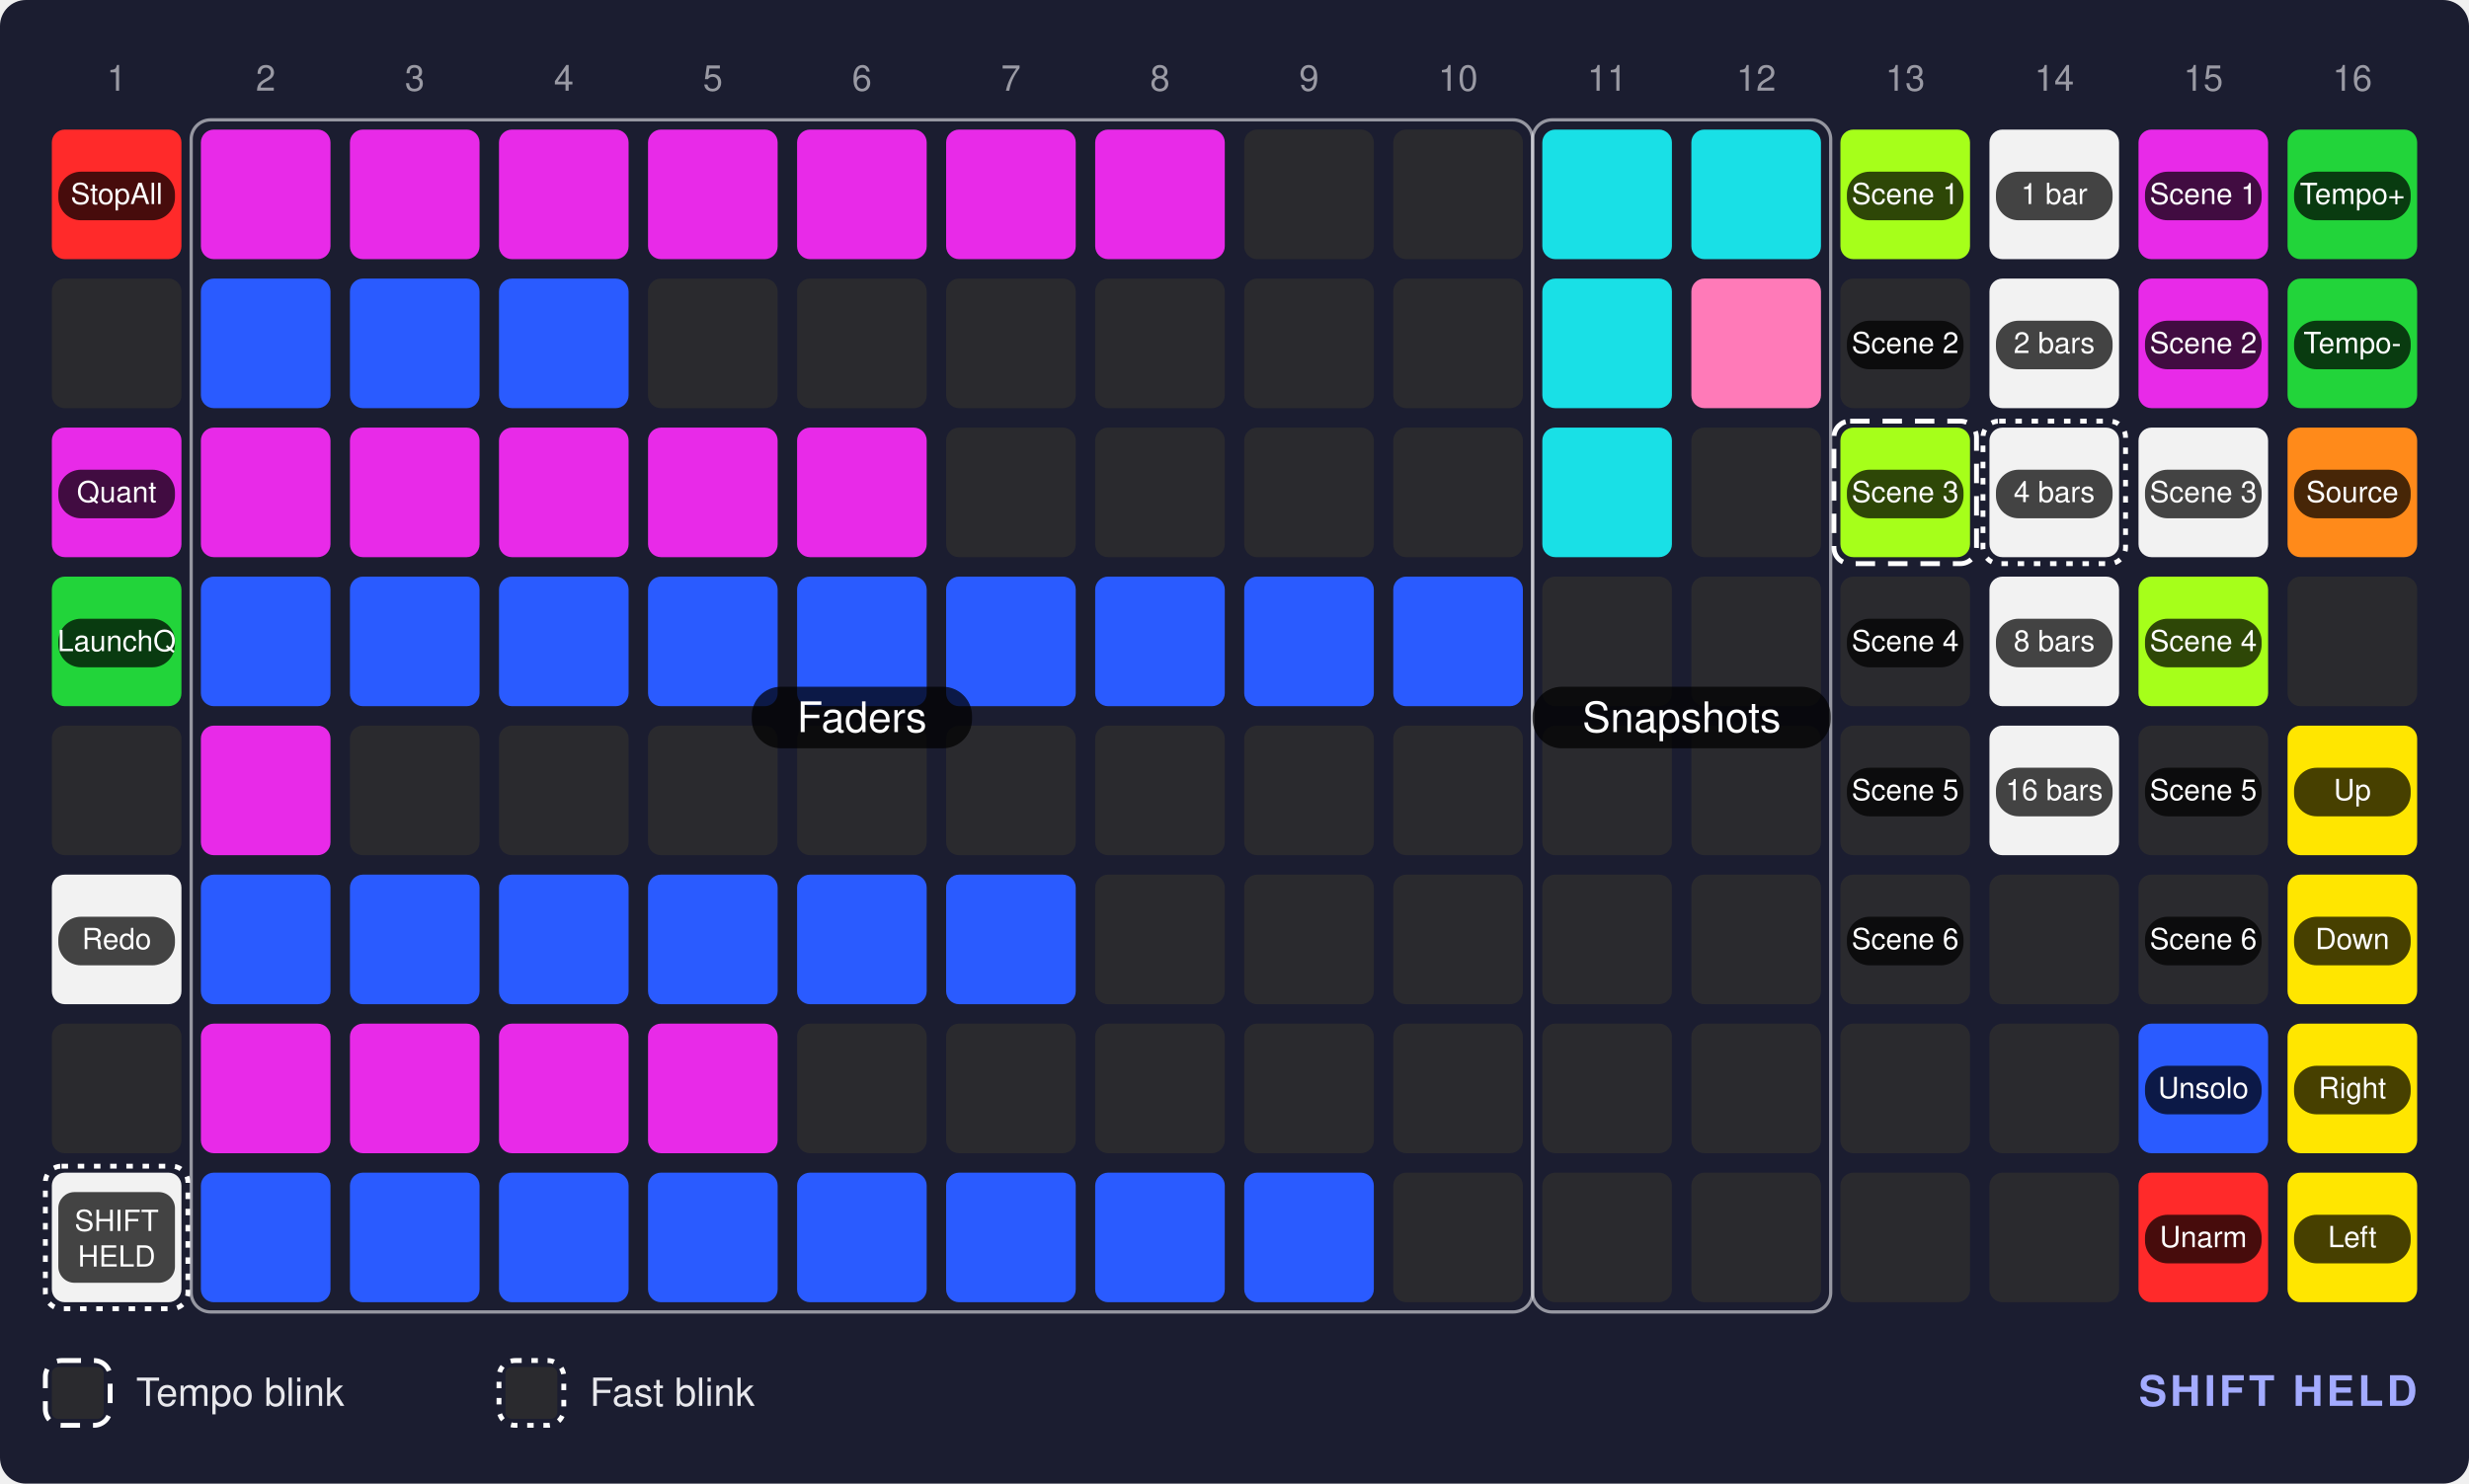
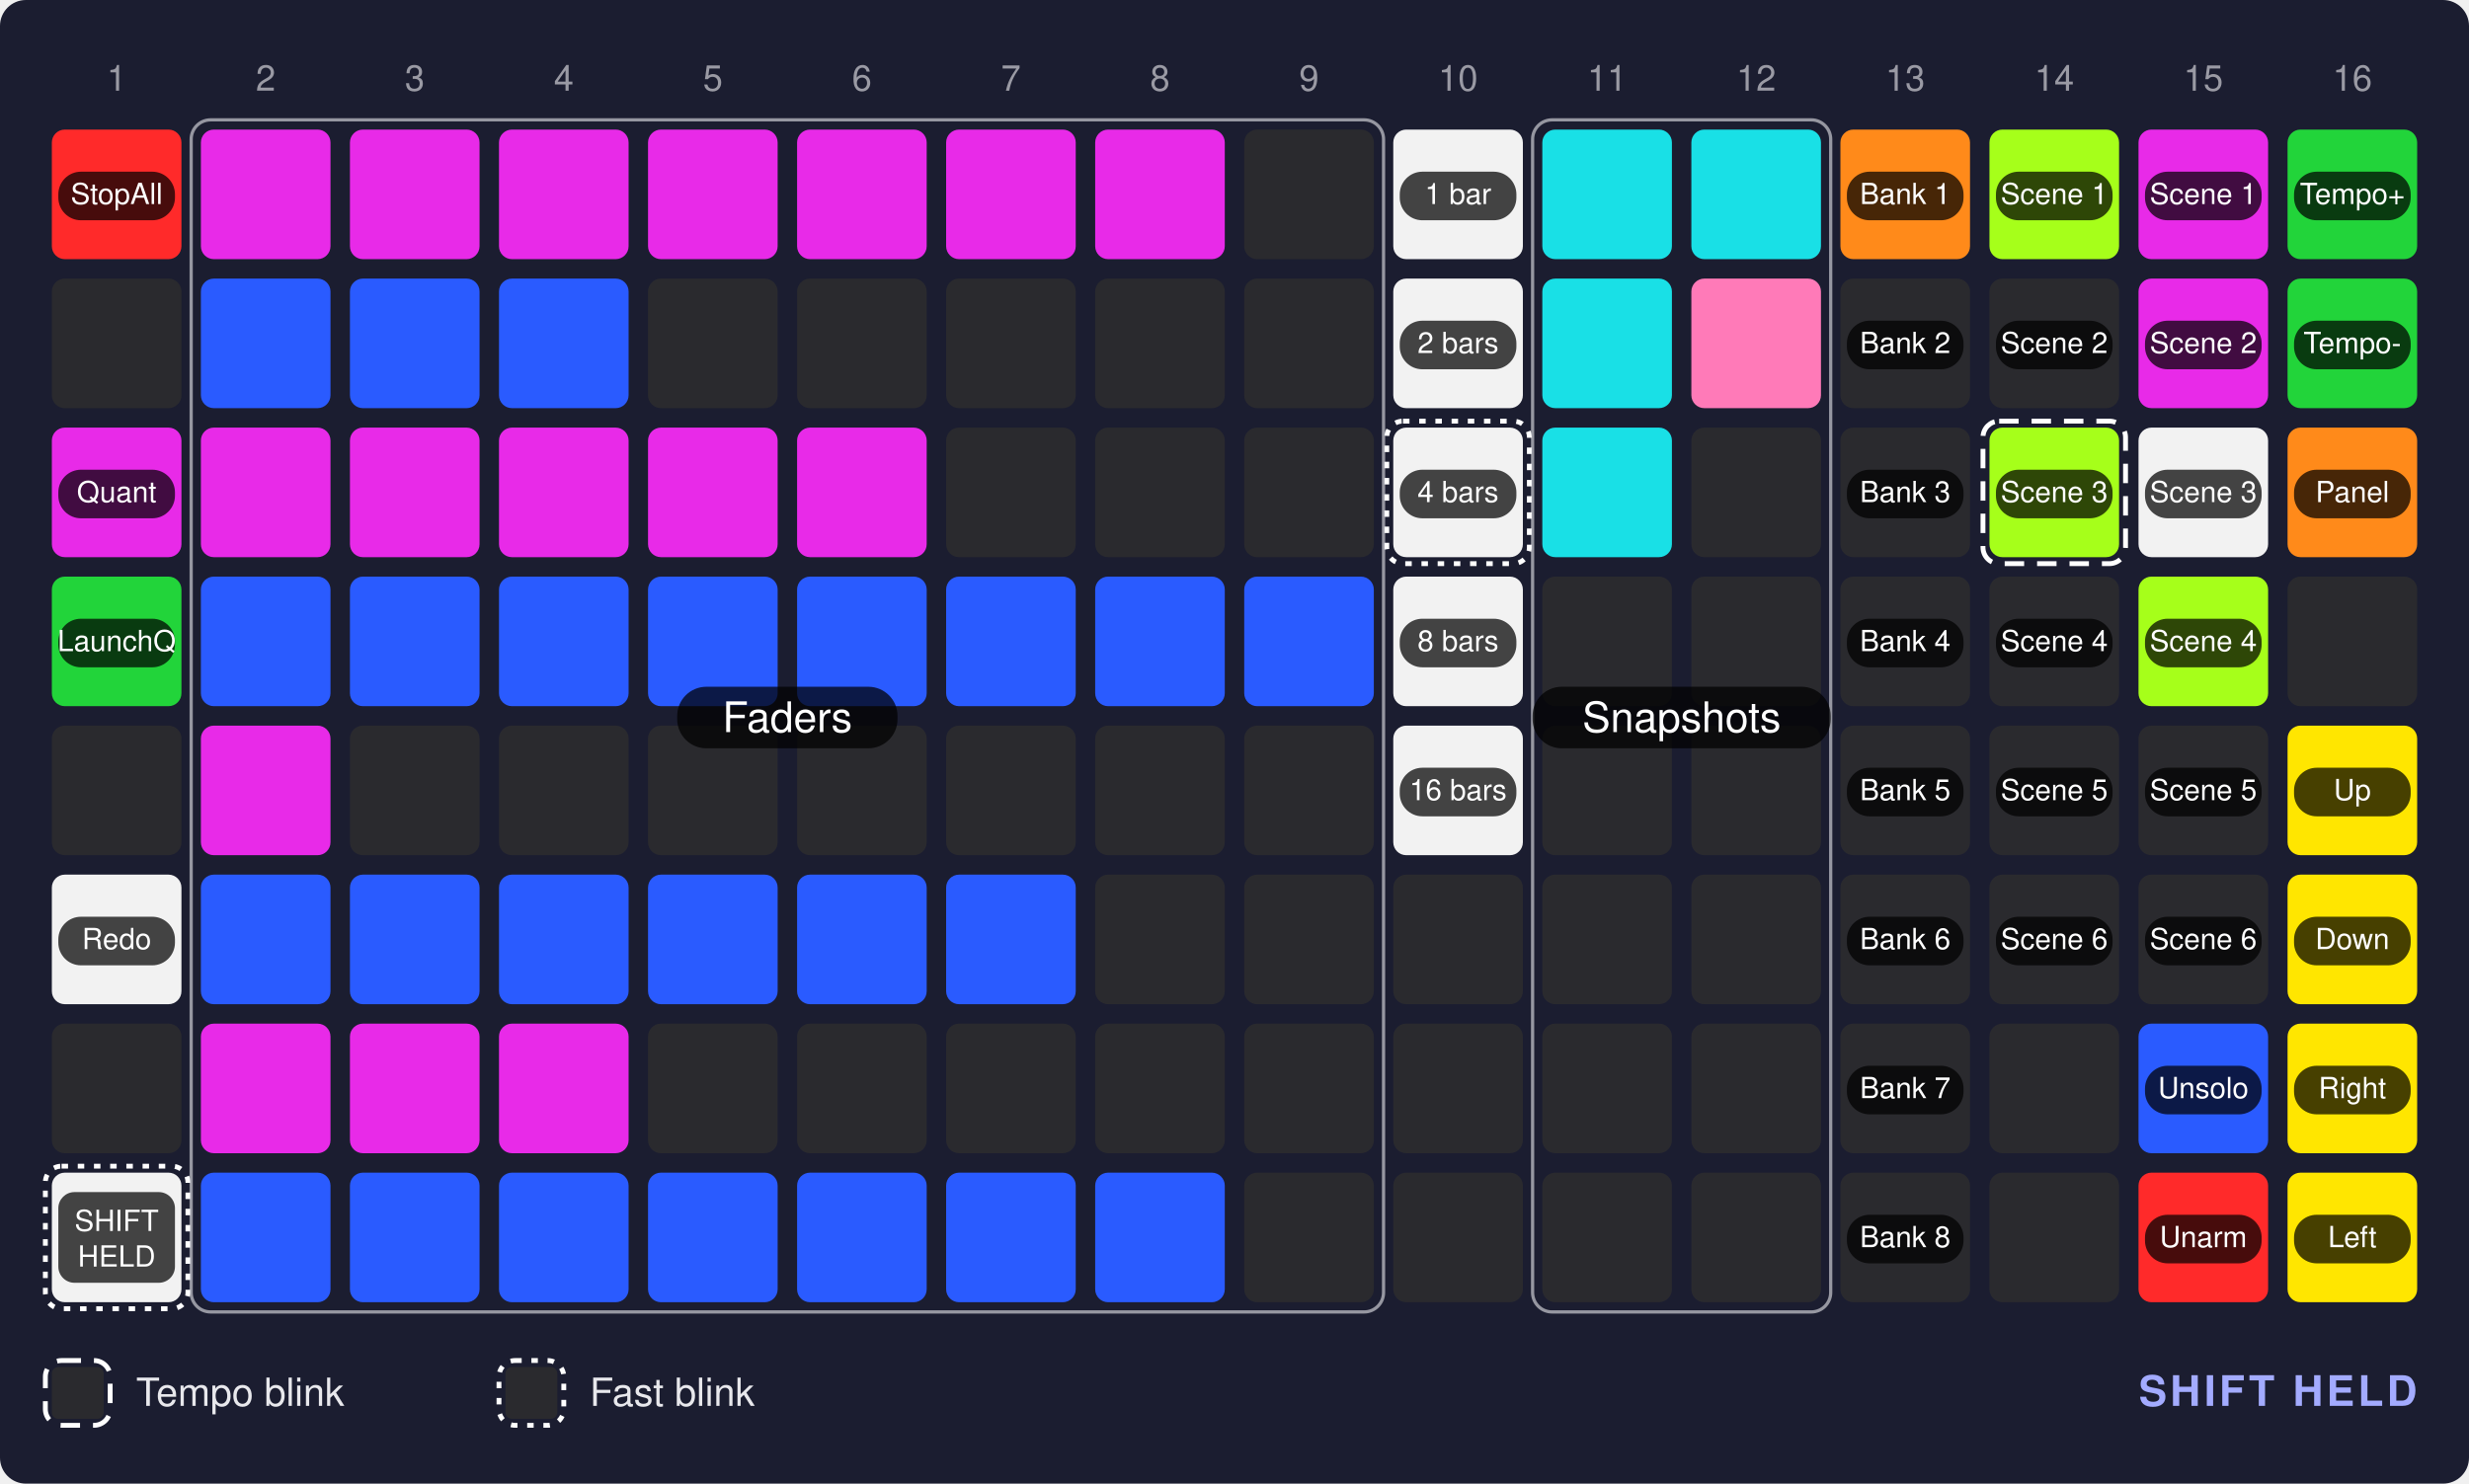
<svg xmlns="http://www.w3.org/2000/svg" width="762" height="458" viewBox="0 0 762 458" font-family="Helvetica, Arial, sans-serif">
  <rect x="0" y="0" width="762" height="458" rx="8" fill="#1b1d30" />
  <text x="36" y="28" font-size="11" fill="#9a9aa4" text-anchor="middle">1</text>
  <text x="82" y="28" font-size="11" fill="#9a9aa4" text-anchor="middle">2</text>
  <text x="128" y="28" font-size="11" fill="#9a9aa4" text-anchor="middle">3</text>
  <text x="174" y="28" font-size="11" fill="#9a9aa4" text-anchor="middle">4</text>
  <text x="220" y="28" font-size="11" fill="#9a9aa4" text-anchor="middle">5</text>
  <text x="266" y="28" font-size="11" fill="#9a9aa4" text-anchor="middle">6</text>
  <text x="312" y="28" font-size="11" fill="#9a9aa4" text-anchor="middle">7</text>
  <text x="358" y="28" font-size="11" fill="#9a9aa4" text-anchor="middle">8</text>
  <text x="404" y="28" font-size="11" fill="#9a9aa4" text-anchor="middle">9</text>
  <text x="450" y="28" font-size="11" fill="#9a9aa4" text-anchor="middle">10</text>
  <text x="496" y="28" font-size="11" fill="#9a9aa4" text-anchor="middle">11</text>
  <text x="542" y="28" font-size="11" fill="#9a9aa4" text-anchor="middle">12</text>
  <text x="588" y="28" font-size="11" fill="#9a9aa4" text-anchor="middle">13</text>
  <text x="634" y="28" font-size="11" fill="#9a9aa4" text-anchor="middle">14</text>
  <text x="680" y="28" font-size="11" fill="#9a9aa4" text-anchor="middle">15</text>
  <text x="726" y="28" font-size="11" fill="#9a9aa4" text-anchor="middle">16</text>
  <rect x="16" y="40" width="40" height="40" rx="4" fill="#ff2a2a" />
  <rect x="16" y="86" width="40" height="40" rx="4" fill="#2a2a2e" />
  <rect x="16" y="132" width="40" height="40" rx="4" fill="#e82ae8" />
  <rect x="16" y="178" width="40" height="40" rx="4" fill="#22d43a" />
  <rect x="16" y="224" width="40" height="40" rx="4" fill="#2a2a2e" />
  <rect x="16" y="270" width="40" height="40" rx="4" fill="#f2f2f2" />
  <rect x="16" y="316" width="40" height="40" rx="4" fill="#2a2a2e" />
  <rect x="16" y="362" width="40" height="40" rx="4" fill="#f2f2f2" />
  <rect x="14" y="360" width="44" height="44" rx="5" fill="none" stroke="#ffffff" stroke-width="1.5" stroke-dasharray="2 3" />
  <rect x="62" y="40" width="40" height="40" rx="4" fill="#e82ae8" />
  <rect x="62" y="86" width="40" height="40" rx="4" fill="#2a5bff" />
  <rect x="62" y="132" width="40" height="40" rx="4" fill="#e82ae8" />
  <rect x="62" y="178" width="40" height="40" rx="4" fill="#2a5bff" />
  <rect x="62" y="224" width="40" height="40" rx="4" fill="#e82ae8" />
  <rect x="62" y="270" width="40" height="40" rx="4" fill="#2a5bff" />
  <rect x="62" y="316" width="40" height="40" rx="4" fill="#e82ae8" />
  <rect x="62" y="362" width="40" height="40" rx="4" fill="#2a5bff" />
  <rect x="108" y="40" width="40" height="40" rx="4" fill="#e82ae8" />
  <rect x="108" y="86" width="40" height="40" rx="4" fill="#2a5bff" />
  <rect x="108" y="132" width="40" height="40" rx="4" fill="#e82ae8" />
  <rect x="108" y="178" width="40" height="40" rx="4" fill="#2a5bff" />
  <rect x="108" y="224" width="40" height="40" rx="4" fill="#2a2a2e" />
  <rect x="108" y="270" width="40" height="40" rx="4" fill="#2a5bff" />
  <rect x="108" y="316" width="40" height="40" rx="4" fill="#e82ae8" />
  <rect x="108" y="362" width="40" height="40" rx="4" fill="#2a5bff" />
  <rect x="154" y="40" width="40" height="40" rx="4" fill="#e82ae8" />
  <rect x="154" y="86" width="40" height="40" rx="4" fill="#2a5bff" />
  <rect x="154" y="132" width="40" height="40" rx="4" fill="#e82ae8" />
  <rect x="154" y="178" width="40" height="40" rx="4" fill="#2a5bff" />
  <rect x="154" y="224" width="40" height="40" rx="4" fill="#2a2a2e" />
  <rect x="154" y="270" width="40" height="40" rx="4" fill="#2a5bff" />
  <rect x="154" y="316" width="40" height="40" rx="4" fill="#e82ae8" />
  <rect x="154" y="362" width="40" height="40" rx="4" fill="#2a5bff" />
  <rect x="200" y="40" width="40" height="40" rx="4" fill="#e82ae8" />
  <rect x="200" y="86" width="40" height="40" rx="4" fill="#2a2a2e" />
  <rect x="200" y="132" width="40" height="40" rx="4" fill="#e82ae8" />
  <rect x="200" y="178" width="40" height="40" rx="4" fill="#2a5bff" />
  <rect x="200" y="224" width="40" height="40" rx="4" fill="#2a2a2e" />
  <rect x="200" y="270" width="40" height="40" rx="4" fill="#2a5bff" />
-   <rect x="200" y="316" width="40" height="40" rx="4" fill="#e82ae8" />
+   <rect x="200" y="316" width="40" height="40" rx="4" fill="#2a2a2e" />
  <rect x="200" y="362" width="40" height="40" rx="4" fill="#2a5bff" />
  <rect x="246" y="40" width="40" height="40" rx="4" fill="#e82ae8" />
  <rect x="246" y="86" width="40" height="40" rx="4" fill="#2a2a2e" />
  <rect x="246" y="132" width="40" height="40" rx="4" fill="#e82ae8" />
  <rect x="246" y="178" width="40" height="40" rx="4" fill="#2a5bff" />
  <rect x="246" y="224" width="40" height="40" rx="4" fill="#2a2a2e" />
  <rect x="246" y="270" width="40" height="40" rx="4" fill="#2a5bff" />
  <rect x="246" y="316" width="40" height="40" rx="4" fill="#2a2a2e" />
  <rect x="246" y="362" width="40" height="40" rx="4" fill="#2a5bff" />
  <rect x="292" y="40" width="40" height="40" rx="4" fill="#e82ae8" />
  <rect x="292" y="86" width="40" height="40" rx="4" fill="#2a2a2e" />
  <rect x="292" y="132" width="40" height="40" rx="4" fill="#2a2a2e" />
  <rect x="292" y="178" width="40" height="40" rx="4" fill="#2a5bff" />
  <rect x="292" y="224" width="40" height="40" rx="4" fill="#2a2a2e" />
  <rect x="292" y="270" width="40" height="40" rx="4" fill="#2a5bff" />
  <rect x="292" y="316" width="40" height="40" rx="4" fill="#2a2a2e" />
  <rect x="292" y="362" width="40" height="40" rx="4" fill="#2a5bff" />
  <rect x="338" y="40" width="40" height="40" rx="4" fill="#e82ae8" />
  <rect x="338" y="86" width="40" height="40" rx="4" fill="#2a2a2e" />
  <rect x="338" y="132" width="40" height="40" rx="4" fill="#2a2a2e" />
  <rect x="338" y="178" width="40" height="40" rx="4" fill="#2a5bff" />
  <rect x="338" y="224" width="40" height="40" rx="4" fill="#2a2a2e" />
  <rect x="338" y="270" width="40" height="40" rx="4" fill="#2a2a2e" />
  <rect x="338" y="316" width="40" height="40" rx="4" fill="#2a2a2e" />
  <rect x="338" y="362" width="40" height="40" rx="4" fill="#2a5bff" />
  <rect x="384" y="40" width="40" height="40" rx="4" fill="#2a2a2e" />
  <rect x="384" y="86" width="40" height="40" rx="4" fill="#2a2a2e" />
  <rect x="384" y="132" width="40" height="40" rx="4" fill="#2a2a2e" />
  <rect x="384" y="178" width="40" height="40" rx="4" fill="#2a5bff" />
  <rect x="384" y="224" width="40" height="40" rx="4" fill="#2a2a2e" />
  <rect x="384" y="270" width="40" height="40" rx="4" fill="#2a2a2e" />
  <rect x="384" y="316" width="40" height="40" rx="4" fill="#2a2a2e" />
-   <rect x="384" y="362" width="40" height="40" rx="4" fill="#2a5bff" />
-   <rect x="430" y="40" width="40" height="40" rx="4" fill="#2a2a2e" />
-   <rect x="430" y="86" width="40" height="40" rx="4" fill="#2a2a2e" />
-   <rect x="430" y="132" width="40" height="40" rx="4" fill="#2a2a2e" />
-   <rect x="430" y="178" width="40" height="40" rx="4" fill="#2a5bff" />
-   <rect x="430" y="224" width="40" height="40" rx="4" fill="#2a2a2e" />
+   <rect x="384" y="362" width="40" height="40" rx="4" fill="#2a2a2e" />
+   <rect x="430" y="40" width="40" height="40" rx="4" fill="#f2f2f2" />
+   <rect x="430" y="86" width="40" height="40" rx="4" fill="#f2f2f2" />
+   <rect x="430" y="132" width="40" height="40" rx="4" fill="#f2f2f2" />
+   <rect x="428" y="130" width="44" height="44" rx="5" fill="none" stroke="#ffffff" stroke-width="1.5" stroke-dasharray="2 3" />
+   <rect x="430" y="178" width="40" height="40" rx="4" fill="#f2f2f2" />
+   <rect x="430" y="224" width="40" height="40" rx="4" fill="#f2f2f2" />
  <rect x="430" y="270" width="40" height="40" rx="4" fill="#2a2a2e" />
  <rect x="430" y="316" width="40" height="40" rx="4" fill="#2a2a2e" />
  <rect x="430" y="362" width="40" height="40" rx="4" fill="#2a2a2e" />
  <rect x="476" y="40" width="40" height="40" rx="4" fill="#19e0e6" />
  <rect x="476" y="86" width="40" height="40" rx="4" fill="#19e0e6" />
  <rect x="476" y="132" width="40" height="40" rx="4" fill="#19e0e6" />
  <rect x="476" y="178" width="40" height="40" rx="4" fill="#2a2a2e" />
  <rect x="476" y="224" width="40" height="40" rx="4" fill="#2a2a2e" />
  <rect x="476" y="270" width="40" height="40" rx="4" fill="#2a2a2e" />
  <rect x="476" y="316" width="40" height="40" rx="4" fill="#2a2a2e" />
  <rect x="476" y="362" width="40" height="40" rx="4" fill="#2a2a2e" />
  <rect x="522" y="40" width="40" height="40" rx="4" fill="#19e0e6" />
  <rect x="522" y="86" width="40" height="40" rx="4" fill="#ff7ab8" />
  <rect x="522" y="132" width="40" height="40" rx="4" fill="#2a2a2e" />
  <rect x="522" y="178" width="40" height="40" rx="4" fill="#2a2a2e" />
  <rect x="522" y="224" width="40" height="40" rx="4" fill="#2a2a2e" />
  <rect x="522" y="270" width="40" height="40" rx="4" fill="#2a2a2e" />
  <rect x="522" y="316" width="40" height="40" rx="4" fill="#2a2a2e" />
  <rect x="522" y="362" width="40" height="40" rx="4" fill="#2a2a2e" />
-   <rect x="568" y="40" width="40" height="40" rx="4" fill="#a6ff1a" />
+   <rect x="568" y="40" width="40" height="40" rx="4" fill="#ff8a1a" />
  <rect x="568" y="86" width="40" height="40" rx="4" fill="#2a2a2e" />
-   <rect x="568" y="132" width="40" height="40" rx="4" fill="#a6ff1a" />
-   <rect x="566" y="130" width="44" height="44" rx="5" fill="none" stroke="#ffffff" stroke-width="1.5" stroke-dasharray="6 4" />
+   <rect x="568" y="132" width="40" height="40" rx="4" fill="#2a2a2e" />
  <rect x="568" y="178" width="40" height="40" rx="4" fill="#2a2a2e" />
  <rect x="568" y="224" width="40" height="40" rx="4" fill="#2a2a2e" />
  <rect x="568" y="270" width="40" height="40" rx="4" fill="#2a2a2e" />
  <rect x="568" y="316" width="40" height="40" rx="4" fill="#2a2a2e" />
  <rect x="568" y="362" width="40" height="40" rx="4" fill="#2a2a2e" />
-   <rect x="614" y="40" width="40" height="40" rx="4" fill="#f2f2f2" />
-   <rect x="614" y="86" width="40" height="40" rx="4" fill="#f2f2f2" />
-   <rect x="614" y="132" width="40" height="40" rx="4" fill="#f2f2f2" />
-   <rect x="612" y="130" width="44" height="44" rx="5" fill="none" stroke="#ffffff" stroke-width="1.5" stroke-dasharray="2 3" />
-   <rect x="614" y="178" width="40" height="40" rx="4" fill="#f2f2f2" />
-   <rect x="614" y="224" width="40" height="40" rx="4" fill="#f2f2f2" />
+   <rect x="614" y="40" width="40" height="40" rx="4" fill="#a6ff1a" />
+   <rect x="614" y="86" width="40" height="40" rx="4" fill="#2a2a2e" />
+   <rect x="614" y="132" width="40" height="40" rx="4" fill="#a6ff1a" />
+   <rect x="612" y="130" width="44" height="44" rx="5" fill="none" stroke="#ffffff" stroke-width="1.5" stroke-dasharray="6 4" />
+   <rect x="614" y="178" width="40" height="40" rx="4" fill="#2a2a2e" />
+   <rect x="614" y="224" width="40" height="40" rx="4" fill="#2a2a2e" />
  <rect x="614" y="270" width="40" height="40" rx="4" fill="#2a2a2e" />
  <rect x="614" y="316" width="40" height="40" rx="4" fill="#2a2a2e" />
  <rect x="614" y="362" width="40" height="40" rx="4" fill="#2a2a2e" />
  <rect x="660" y="40" width="40" height="40" rx="4" fill="#e82ae8" />
  <rect x="660" y="86" width="40" height="40" rx="4" fill="#e82ae8" />
  <rect x="660" y="132" width="40" height="40" rx="4" fill="#f2f2f2" />
  <rect x="660" y="178" width="40" height="40" rx="4" fill="#a6ff1a" />
  <rect x="660" y="224" width="40" height="40" rx="4" fill="#2a2a2e" />
  <rect x="660" y="270" width="40" height="40" rx="4" fill="#2a2a2e" />
  <rect x="660" y="316" width="40" height="40" rx="4" fill="#2a5bff" />
  <rect x="660" y="362" width="40" height="40" rx="4" fill="#ff2a2a" />
  <rect x="706" y="40" width="40" height="40" rx="4" fill="#22d43a" />
  <rect x="706" y="86" width="40" height="40" rx="4" fill="#22d43a" />
  <rect x="706" y="132" width="40" height="40" rx="4" fill="#ff8a1a" />
  <rect x="706" y="178" width="40" height="40" rx="4" fill="#2a2a2e" />
  <rect x="706" y="224" width="40" height="40" rx="4" fill="#ffe600" />
  <rect x="706" y="270" width="40" height="40" rx="4" fill="#ffe600" />
  <rect x="706" y="316" width="40" height="40" rx="4" fill="#ffe600" />
  <rect x="706" y="362" width="40" height="40" rx="4" fill="#ffe600" />
  <rect x="18" y="53" width="36" height="15" rx="7" fill="#000000" fill-opacity="0.72" />
  <text x="36" y="63" font-size="9" fill="#ffffff" text-anchor="middle">StopAll</text>
  <rect x="18" y="145" width="36" height="15" rx="7" fill="#000000" fill-opacity="0.72" />
  <text x="36" y="155" font-size="9" fill="#ffffff" text-anchor="middle">Quant</text>
  <rect x="18" y="191" width="36" height="15" rx="7" fill="#000000" fill-opacity="0.72" />
  <text x="36" y="201" font-size="9" fill="#ffffff" text-anchor="middle">LaunchQ</text>
  <rect x="18" y="283" width="36" height="15" rx="7" fill="#000000" fill-opacity="0.72" />
  <text x="36" y="293" font-size="9" fill="#ffffff" text-anchor="middle">Redo</text>
  <rect x="18" y="368" width="36" height="28" rx="5" fill="#000000" fill-opacity="0.72" />
  <text x="36" y="380" font-size="9" fill="#ffffff" text-anchor="middle">SHIFT</text>
  <text x="36" y="391" font-size="9" fill="#ffffff" text-anchor="middle">HELD</text>
+   <rect x="432" y="53" width="36" height="15" rx="7" fill="#000000" fill-opacity="0.72" />
+   <text x="450" y="63" font-size="9" fill="#ffffff" text-anchor="middle">1 bar</text>
+   <rect x="432" y="99" width="36" height="15" rx="7" fill="#000000" fill-opacity="0.72" />
+   <text x="450" y="109" font-size="9" fill="#ffffff" text-anchor="middle">2 bars</text>
+   <rect x="432" y="145" width="36" height="15" rx="7" fill="#000000" fill-opacity="0.72" />
+   <text x="450" y="155" font-size="9" fill="#ffffff" text-anchor="middle">4 bars</text>
+   <rect x="432" y="191" width="36" height="15" rx="7" fill="#000000" fill-opacity="0.72" />
+   <text x="450" y="201" font-size="9" fill="#ffffff" text-anchor="middle">8 bars</text>
+   <rect x="432" y="237" width="36" height="15" rx="7" fill="#000000" fill-opacity="0.72" />
+   <text x="450" y="247" font-size="9" fill="#ffffff" text-anchor="middle">16 bars</text>
  <rect x="570" y="53" width="36" height="15" rx="7" fill="#000000" fill-opacity="0.72" />
-   <text x="588" y="63" font-size="9" fill="#ffffff" text-anchor="middle">Scene 1</text>
+   <text x="588" y="63" font-size="9" fill="#ffffff" text-anchor="middle">Bank 1</text>
  <rect x="570" y="99" width="36" height="15" rx="7" fill="#000000" fill-opacity="0.72" />
-   <text x="588" y="109" font-size="9" fill="#ffffff" text-anchor="middle">Scene 2</text>
+   <text x="588" y="109" font-size="9" fill="#ffffff" text-anchor="middle">Bank 2</text>
  <rect x="570" y="145" width="36" height="15" rx="7" fill="#000000" fill-opacity="0.72" />
-   <text x="588" y="155" font-size="9" fill="#ffffff" text-anchor="middle">Scene 3</text>
+   <text x="588" y="155" font-size="9" fill="#ffffff" text-anchor="middle">Bank 3</text>
  <rect x="570" y="191" width="36" height="15" rx="7" fill="#000000" fill-opacity="0.72" />
-   <text x="588" y="201" font-size="9" fill="#ffffff" text-anchor="middle">Scene 4</text>
+   <text x="588" y="201" font-size="9" fill="#ffffff" text-anchor="middle">Bank 4</text>
  <rect x="570" y="237" width="36" height="15" rx="7" fill="#000000" fill-opacity="0.72" />
-   <text x="588" y="247" font-size="9" fill="#ffffff" text-anchor="middle">Scene 5</text>
+   <text x="588" y="247" font-size="9" fill="#ffffff" text-anchor="middle">Bank 5</text>
  <rect x="570" y="283" width="36" height="15" rx="7" fill="#000000" fill-opacity="0.72" />
-   <text x="588" y="293" font-size="9" fill="#ffffff" text-anchor="middle">Scene 6</text>
+   <text x="588" y="293" font-size="9" fill="#ffffff" text-anchor="middle">Bank 6</text>
+   <rect x="570" y="329" width="36" height="15" rx="7" fill="#000000" fill-opacity="0.72" />
+   <text x="588" y="339" font-size="9" fill="#ffffff" text-anchor="middle">Bank 7</text>
+   <rect x="570" y="375" width="36" height="15" rx="7" fill="#000000" fill-opacity="0.72" />
+   <text x="588" y="385" font-size="9" fill="#ffffff" text-anchor="middle">Bank 8</text>
  <rect x="616" y="53" width="36" height="15" rx="7" fill="#000000" fill-opacity="0.72" />
-   <text x="634" y="63" font-size="9" fill="#ffffff" text-anchor="middle">1 bar</text>
+   <text x="634" y="63" font-size="9" fill="#ffffff" text-anchor="middle">Scene 1</text>
  <rect x="616" y="99" width="36" height="15" rx="7" fill="#000000" fill-opacity="0.72" />
-   <text x="634" y="109" font-size="9" fill="#ffffff" text-anchor="middle">2 bars</text>
+   <text x="634" y="109" font-size="9" fill="#ffffff" text-anchor="middle">Scene 2</text>
  <rect x="616" y="145" width="36" height="15" rx="7" fill="#000000" fill-opacity="0.72" />
-   <text x="634" y="155" font-size="9" fill="#ffffff" text-anchor="middle">4 bars</text>
+   <text x="634" y="155" font-size="9" fill="#ffffff" text-anchor="middle">Scene 3</text>
  <rect x="616" y="191" width="36" height="15" rx="7" fill="#000000" fill-opacity="0.72" />
-   <text x="634" y="201" font-size="9" fill="#ffffff" text-anchor="middle">8 bars</text>
+   <text x="634" y="201" font-size="9" fill="#ffffff" text-anchor="middle">Scene 4</text>
  <rect x="616" y="237" width="36" height="15" rx="7" fill="#000000" fill-opacity="0.72" />
-   <text x="634" y="247" font-size="9" fill="#ffffff" text-anchor="middle">16 bars</text>
+   <text x="634" y="247" font-size="9" fill="#ffffff" text-anchor="middle">Scene 5</text>
+   <rect x="616" y="283" width="36" height="15" rx="7" fill="#000000" fill-opacity="0.72" />
+   <text x="634" y="293" font-size="9" fill="#ffffff" text-anchor="middle">Scene 6</text>
  <rect x="662" y="53" width="36" height="15" rx="7" fill="#000000" fill-opacity="0.72" />
  <text x="680" y="63" font-size="9" fill="#ffffff" text-anchor="middle">Scene 1</text>
  <rect x="662" y="99" width="36" height="15" rx="7" fill="#000000" fill-opacity="0.72" />
  <text x="680" y="109" font-size="9" fill="#ffffff" text-anchor="middle">Scene 2</text>
  <rect x="662" y="145" width="36" height="15" rx="7" fill="#000000" fill-opacity="0.72" />
  <text x="680" y="155" font-size="9" fill="#ffffff" text-anchor="middle">Scene 3</text>
  <rect x="662" y="191" width="36" height="15" rx="7" fill="#000000" fill-opacity="0.72" />
  <text x="680" y="201" font-size="9" fill="#ffffff" text-anchor="middle">Scene 4</text>
  <rect x="662" y="237" width="36" height="15" rx="7" fill="#000000" fill-opacity="0.72" />
  <text x="680" y="247" font-size="9" fill="#ffffff" text-anchor="middle">Scene 5</text>
  <rect x="662" y="283" width="36" height="15" rx="7" fill="#000000" fill-opacity="0.72" />
  <text x="680" y="293" font-size="9" fill="#ffffff" text-anchor="middle">Scene 6</text>
  <rect x="662" y="329" width="36" height="15" rx="7" fill="#000000" fill-opacity="0.72" />
  <text x="680" y="339" font-size="9" fill="#ffffff" text-anchor="middle">Unsolo</text>
  <rect x="662" y="375" width="36" height="15" rx="7" fill="#000000" fill-opacity="0.72" />
  <text x="680" y="385" font-size="9" fill="#ffffff" text-anchor="middle">Unarm</text>
  <rect x="708" y="53" width="36" height="15" rx="7" fill="#000000" fill-opacity="0.72" />
  <text x="726" y="63" font-size="9" fill="#ffffff" text-anchor="middle">Tempo+</text>
  <rect x="708" y="99" width="36" height="15" rx="7" fill="#000000" fill-opacity="0.72" />
  <text x="726" y="109" font-size="9" fill="#ffffff" text-anchor="middle">Tempo-</text>
  <rect x="708" y="145" width="36" height="15" rx="7" fill="#000000" fill-opacity="0.72" />
-   <text x="726" y="155" font-size="9" fill="#ffffff" text-anchor="middle">Source</text>
+   <text x="726" y="155" font-size="9" fill="#ffffff" text-anchor="middle">Panel</text>
  <rect x="708" y="237" width="36" height="15" rx="7" fill="#000000" fill-opacity="0.72" />
  <text x="726" y="247" font-size="9" fill="#ffffff" text-anchor="middle">Up</text>
  <rect x="708" y="283" width="36" height="15" rx="7" fill="#000000" fill-opacity="0.72" />
  <text x="726" y="293" font-size="9" fill="#ffffff" text-anchor="middle">Down</text>
  <rect x="708" y="329" width="36" height="15" rx="7" fill="#000000" fill-opacity="0.72" />
  <text x="726" y="339" font-size="9" fill="#ffffff" text-anchor="middle">Right</text>
  <rect x="708" y="375" width="36" height="15" rx="7" fill="#000000" fill-opacity="0.72" />
  <text x="726" y="385" font-size="9" fill="#ffffff" text-anchor="middle">Left</text>
-   <rect x="59" y="37" width="414" height="368" rx="6" fill="none" stroke="#e8e8ec" stroke-width="1" stroke-opacity="0.6" />
-   <rect x="232" y="212" width="68" height="19" rx="9" fill="#000000" fill-opacity="0.72" />
-   <text x="266" y="226" font-size="13" fill="#ffffff" text-anchor="middle">Faders</text>
+   <rect x="59" y="37" width="368" height="368" rx="6" fill="none" stroke="#e8e8ec" stroke-width="1" stroke-opacity="0.6" />
+   <rect x="209" y="212" width="68" height="19" rx="9" fill="#000000" fill-opacity="0.72" />
+   <text x="243" y="226" font-size="13" fill="#ffffff" text-anchor="middle">Faders</text>
  <rect x="473" y="37" width="92" height="368" rx="6" fill="none" stroke="#e8e8ec" stroke-width="1" stroke-opacity="0.6" />
  <rect x="473" y="212" width="92" height="19" rx="9" fill="#000000" fill-opacity="0.72" />
  <text x="519" y="226" font-size="13" fill="#ffffff" text-anchor="middle">Snapshots</text>
  <rect x="16" y="422" width="16" height="16" rx="2" fill="#2a2a2e" />
  <rect x="14" y="420" width="20" height="20" rx="5" fill="none" stroke="#ffffff" stroke-width="1.5" stroke-dasharray="6 4" />
  <text x="42" y="434" font-size="12" fill="#e8e8ec">Tempo blink</text>
  <rect x="156" y="422" width="16" height="16" rx="2" fill="#2a2a2e" />
  <rect x="154" y="420" width="20" height="20" rx="5" fill="none" stroke="#ffffff" stroke-width="1.5" stroke-dasharray="2 3" />
  <text x="182" y="434" font-size="12" fill="#e8e8ec">Fast blink</text>
  <text x="746" y="434" font-size="13" font-weight="bold" fill="#a3abff" text-anchor="end" letter-spacing="1">SHIFT HELD</text>
</svg>
